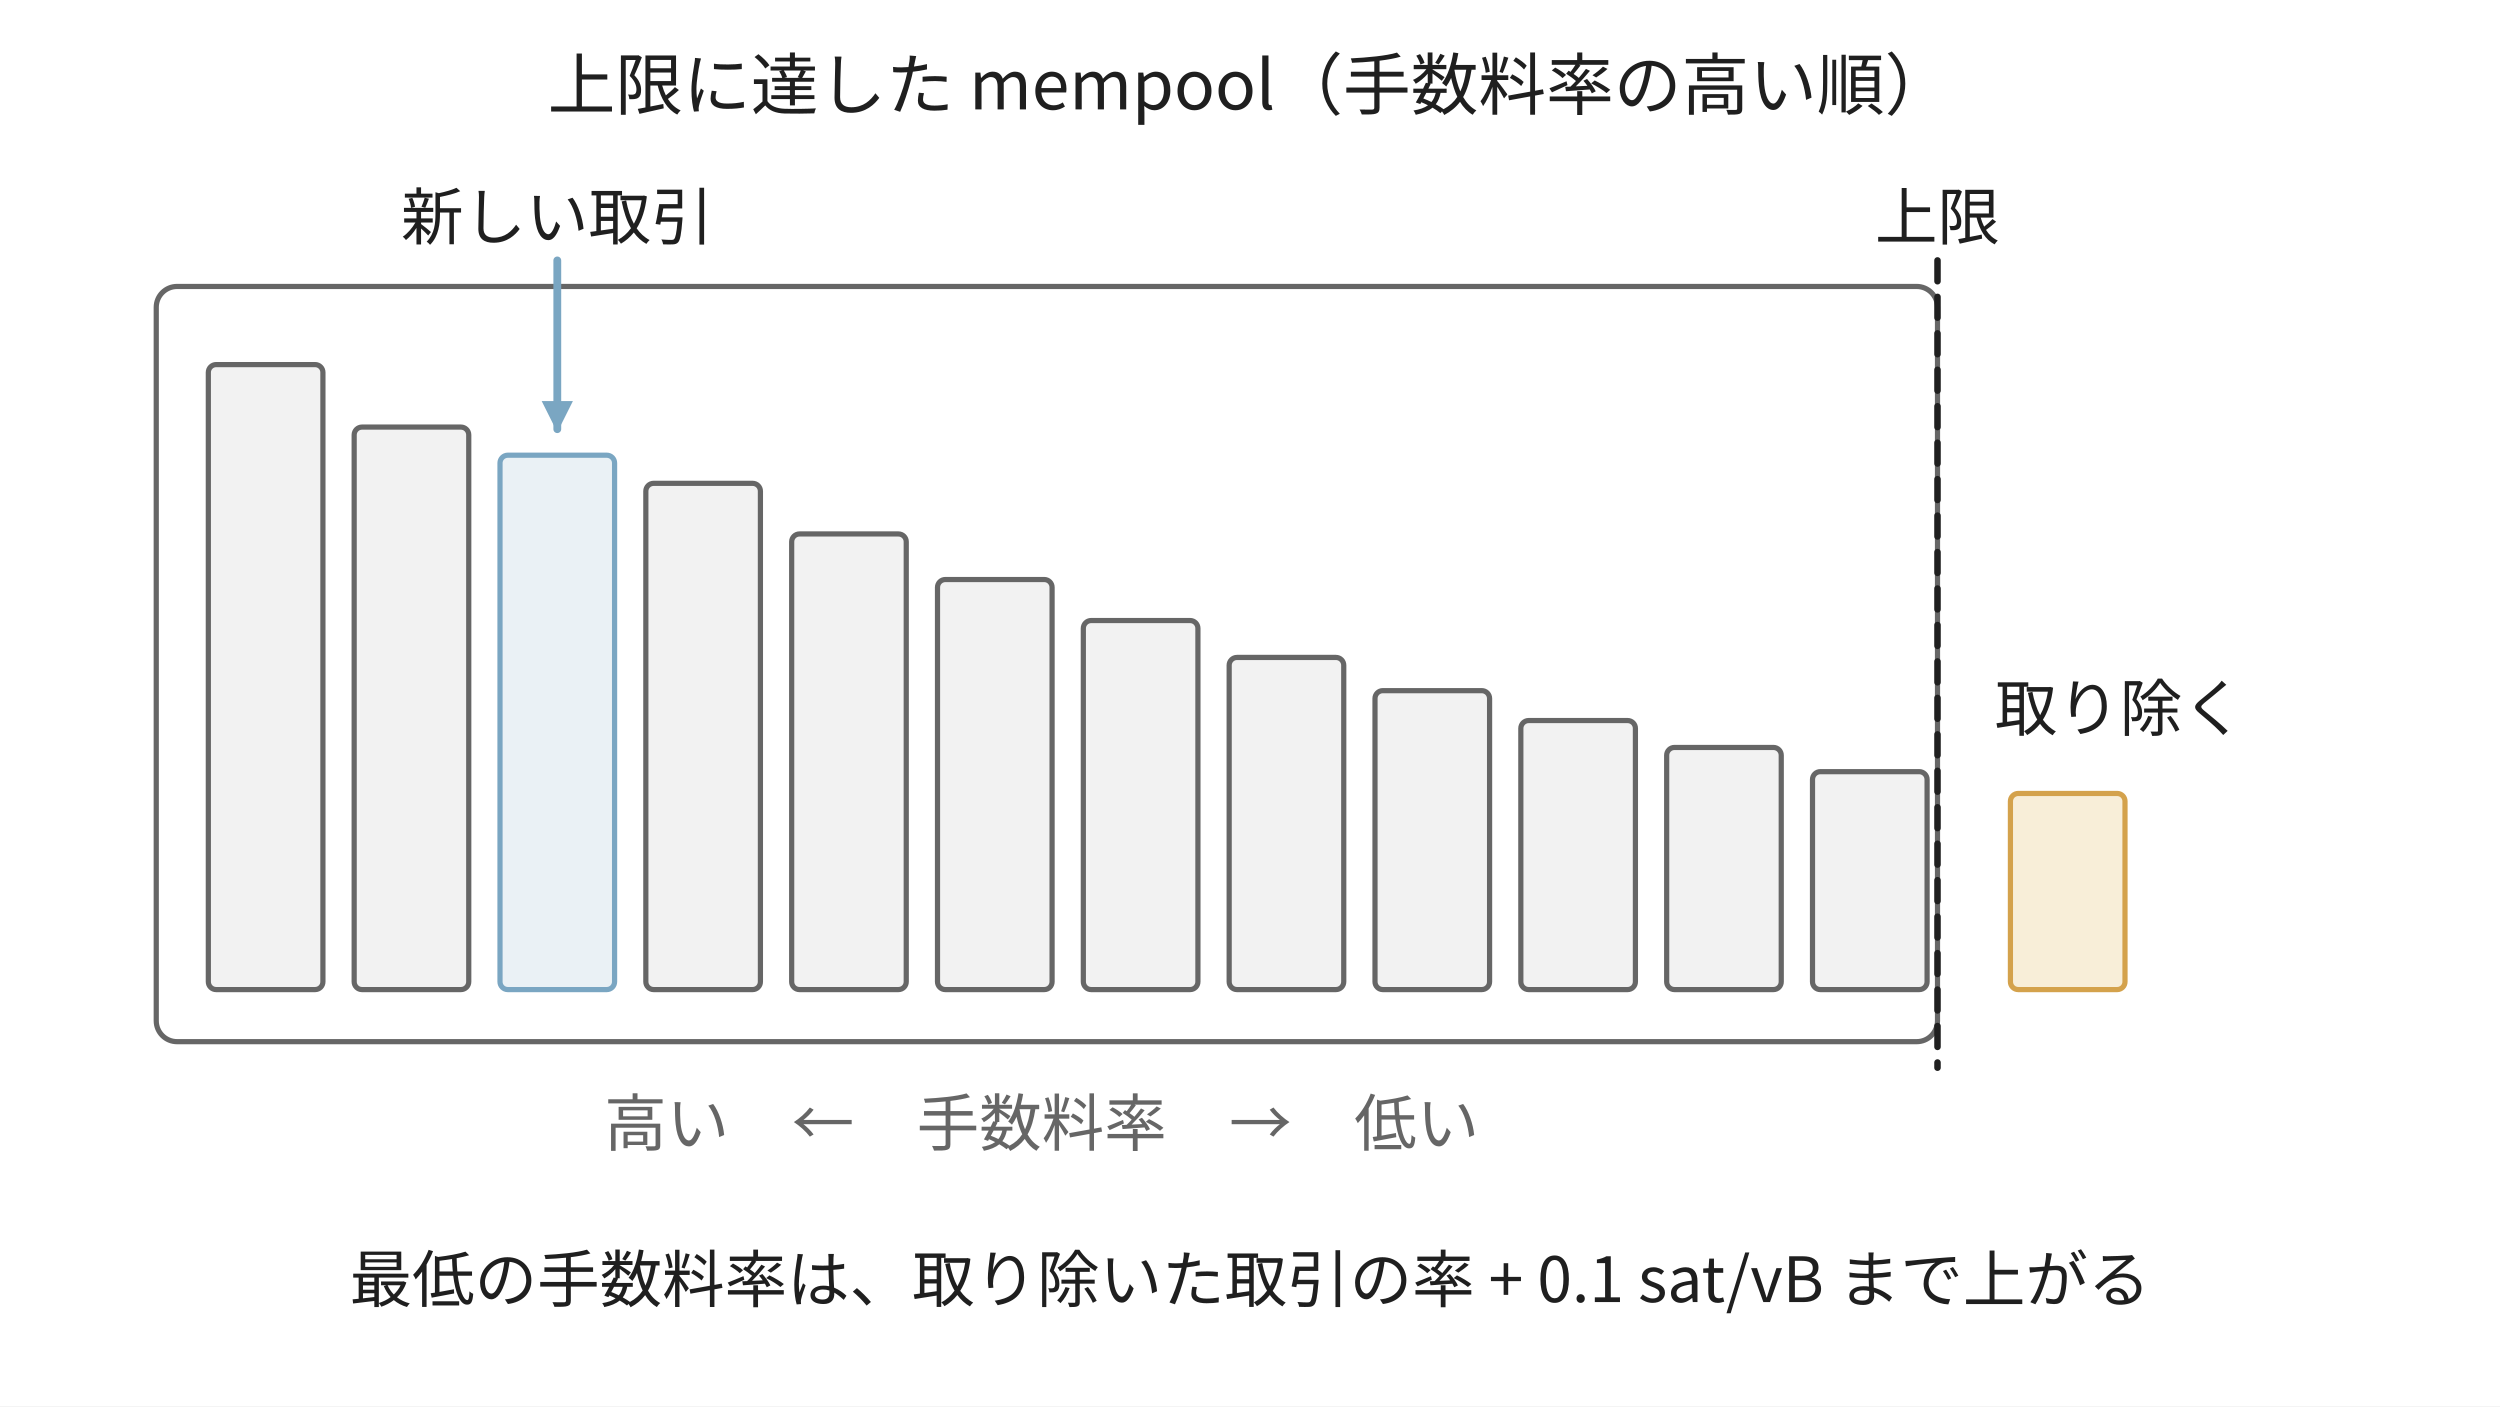
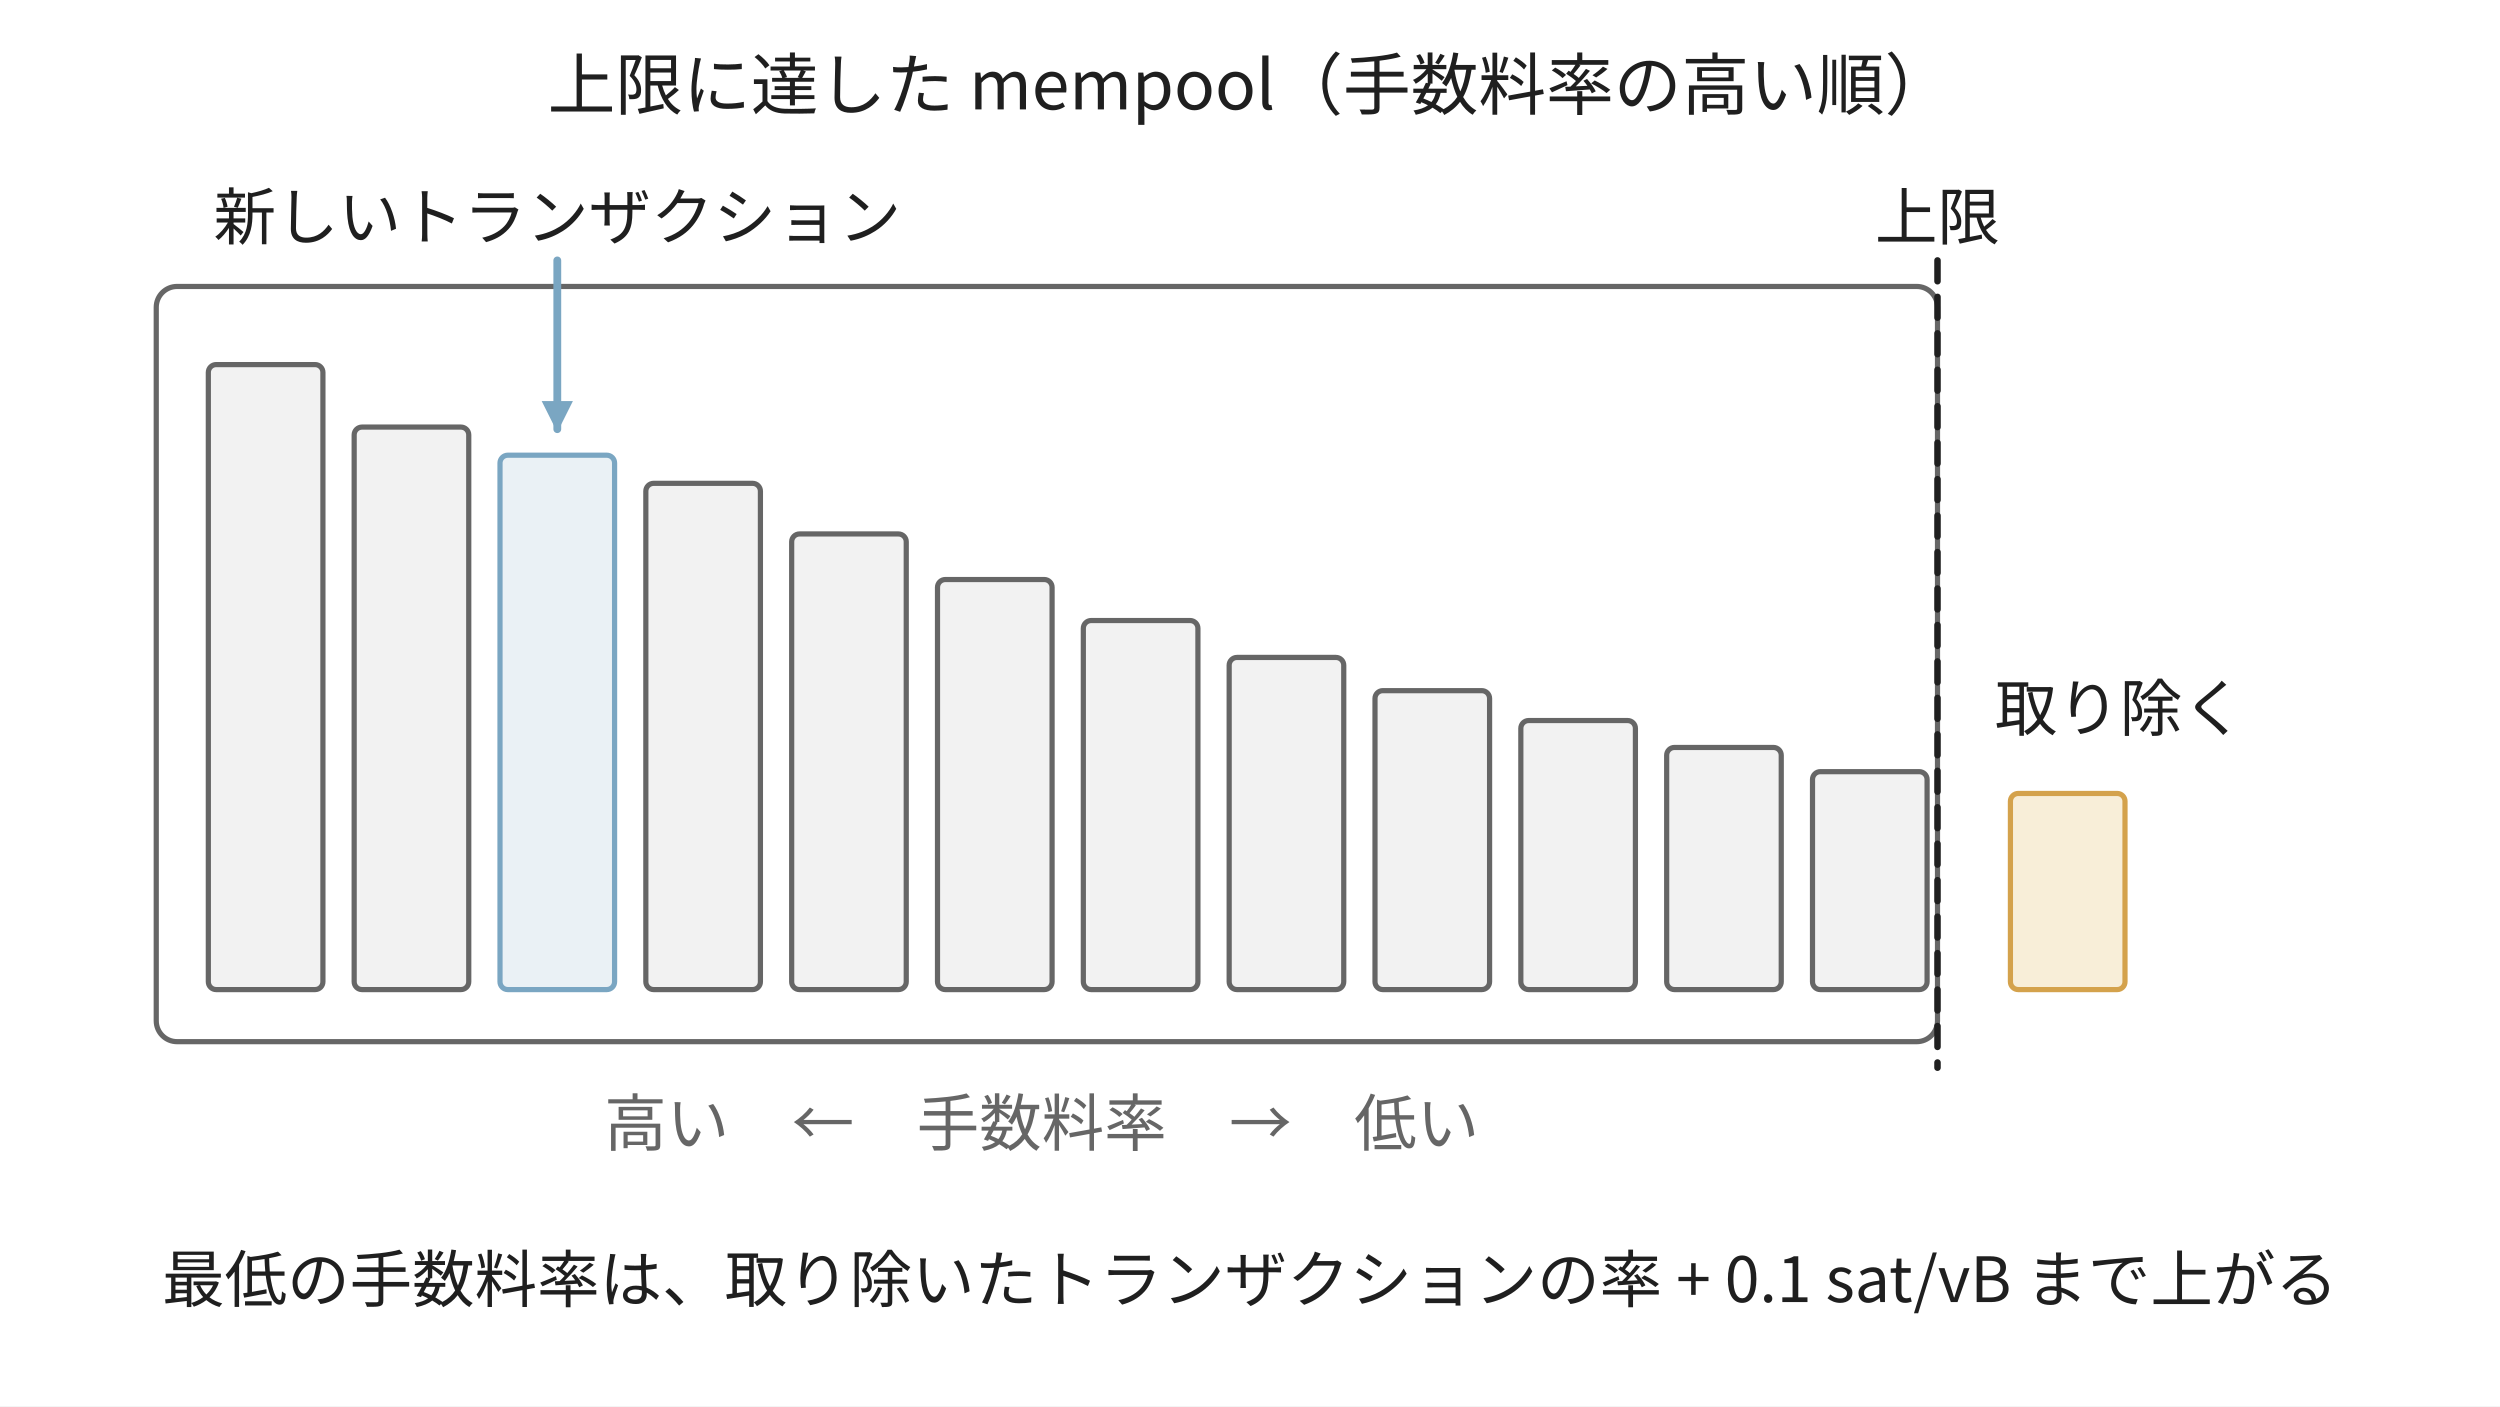
<svg xmlns="http://www.w3.org/2000/svg" width="960" height="540" viewBox="0 0 960 540" role="img">
  <style>text{font-family:'Hiragino Sans','Noto Sans CJK JP','Yu Gothic',sans-serif;fill:#1f1f1f}</style>
  <defs>
    <marker id="arrow-sub" viewBox="0 0 10 10" refX="9" refY="5" markerWidth="4" markerHeight="4" orient="auto">
      <path d="M0,0 L10,5 L0,10 z" fill="#666666" />
    </marker>
    <marker id="arrow-accent" viewBox="0 0 10 10" refX="9" refY="5" markerWidth="4" markerHeight="4" orient="auto">
      <path d="M0,0 L10,5 L0,10 z" fill="#7aa6c2" />
    </marker>
    <marker id="arrow-red" viewBox="0 0 10 10" refX="9" refY="5" markerWidth="4" markerHeight="4" orient="auto">
      <path d="M0,0 L10,5 L0,10 z" fill="#e15759" />
    </marker>
  </defs>
  <rect width="960" height="540" fill="#ffffff" />
  <text x="480" y="42" font-size="26" font-weight="normal" text-anchor="middle" style="fill:#1f1f1f">上限に達した mempool（手数料率の高い順）</text>
  <rect x="60" y="110" width="684" height="290" rx="8" fill="#ffffff" stroke="#666666" stroke-width="2" />
  <rect x="80" y="140.0" width="44" height="240.0" rx="3" fill="#f2f2f2" stroke="#666666" stroke-width="2" />
  <rect x="136" y="164.0" width="44" height="216.0" rx="3" fill="#f2f2f2" stroke="#666666" stroke-width="2" />
  <rect x="192" y="174.8" width="44" height="205.2" rx="3" fill="#eaf1f5" stroke="#7aa6c2" stroke-width="2" />
  <rect x="248" y="185.6" width="44" height="194.4" rx="3" fill="#f2f2f2" stroke="#666666" stroke-width="2" />
  <rect x="304" y="205.04" width="44" height="174.96" rx="3" fill="#f2f2f2" stroke="#666666" stroke-width="2" />
  <rect x="360" y="222.536" width="44" height="157.464" rx="3" fill="#f2f2f2" stroke="#666666" stroke-width="2" />
  <rect x="416" y="238.282" width="44" height="141.718" rx="3" fill="#f2f2f2" stroke="#666666" stroke-width="2" />
  <rect x="472" y="252.454" width="44" height="127.546" rx="3" fill="#f2f2f2" stroke="#666666" stroke-width="2" />
  <rect x="528" y="265.209" width="44" height="114.791" rx="3" fill="#f2f2f2" stroke="#666666" stroke-width="2" />
  <rect x="584" y="276.688" width="44" height="103.312" rx="3" fill="#f2f2f2" stroke="#666666" stroke-width="2" />
  <rect x="640" y="287.019" width="44" height="92.981" rx="3" fill="#f2f2f2" stroke="#666666" stroke-width="2" />
  <rect x="696" y="296.317" width="44" height="83.683" rx="3" fill="#f2f2f2" stroke="#666666" stroke-width="2" />
  <rect x="772" y="304.685" width="44" height="75.315" rx="3" fill="#f8eed8" stroke="#d4a24c" stroke-width="2" />
-   <text x="214" y="92" font-size="24" font-weight="normal" text-anchor="middle" style="fill:#1f1f1f">新しい取引</text>
+   <text x="214" y="92" font-size="24" font-weight="normal" text-anchor="middle" style="fill:#1f1f1f">新しいトランザクション</text>
  <line x1="214" y1="100" x2="214" y2="164.8" stroke="#7aa6c2" stroke-width="3" stroke-linecap="round" marker-end="url(#arrow-accent)" />
  <line x1="744" y1="100" x2="744" y2="410" stroke="#1f1f1f" stroke-width="2.5" stroke-linecap="round" stroke-dasharray="8 6" />
  <text x="744" y="92" font-size="24" font-weight="normal" text-anchor="middle" style="fill:#1f1f1f">上限</text>
  <text x="814" y="280.685" font-size="24" font-weight="normal" text-anchor="middle" style="fill:#1f1f1f">取り除く</text>
  <text x="400" y="440" font-size="24" font-weight="normal" text-anchor="middle" style="fill:#666666">高い　←　手数料率　→　低い</text>
-   <text x="480" y="500" font-size="24" font-weight="normal" text-anchor="middle" style="fill:#1f1f1f">最低の手数料率は、取り除いた取引の率 + 0.1 sat/vB まで上がる</text>
+   <text x="480" y="500" font-size="24" font-weight="normal" text-anchor="middle" style="fill:#1f1f1f">最低の手数料率は、取り除いたトランザクションの率 + 0.1 sat/vB まで上がる</text>
</svg>
